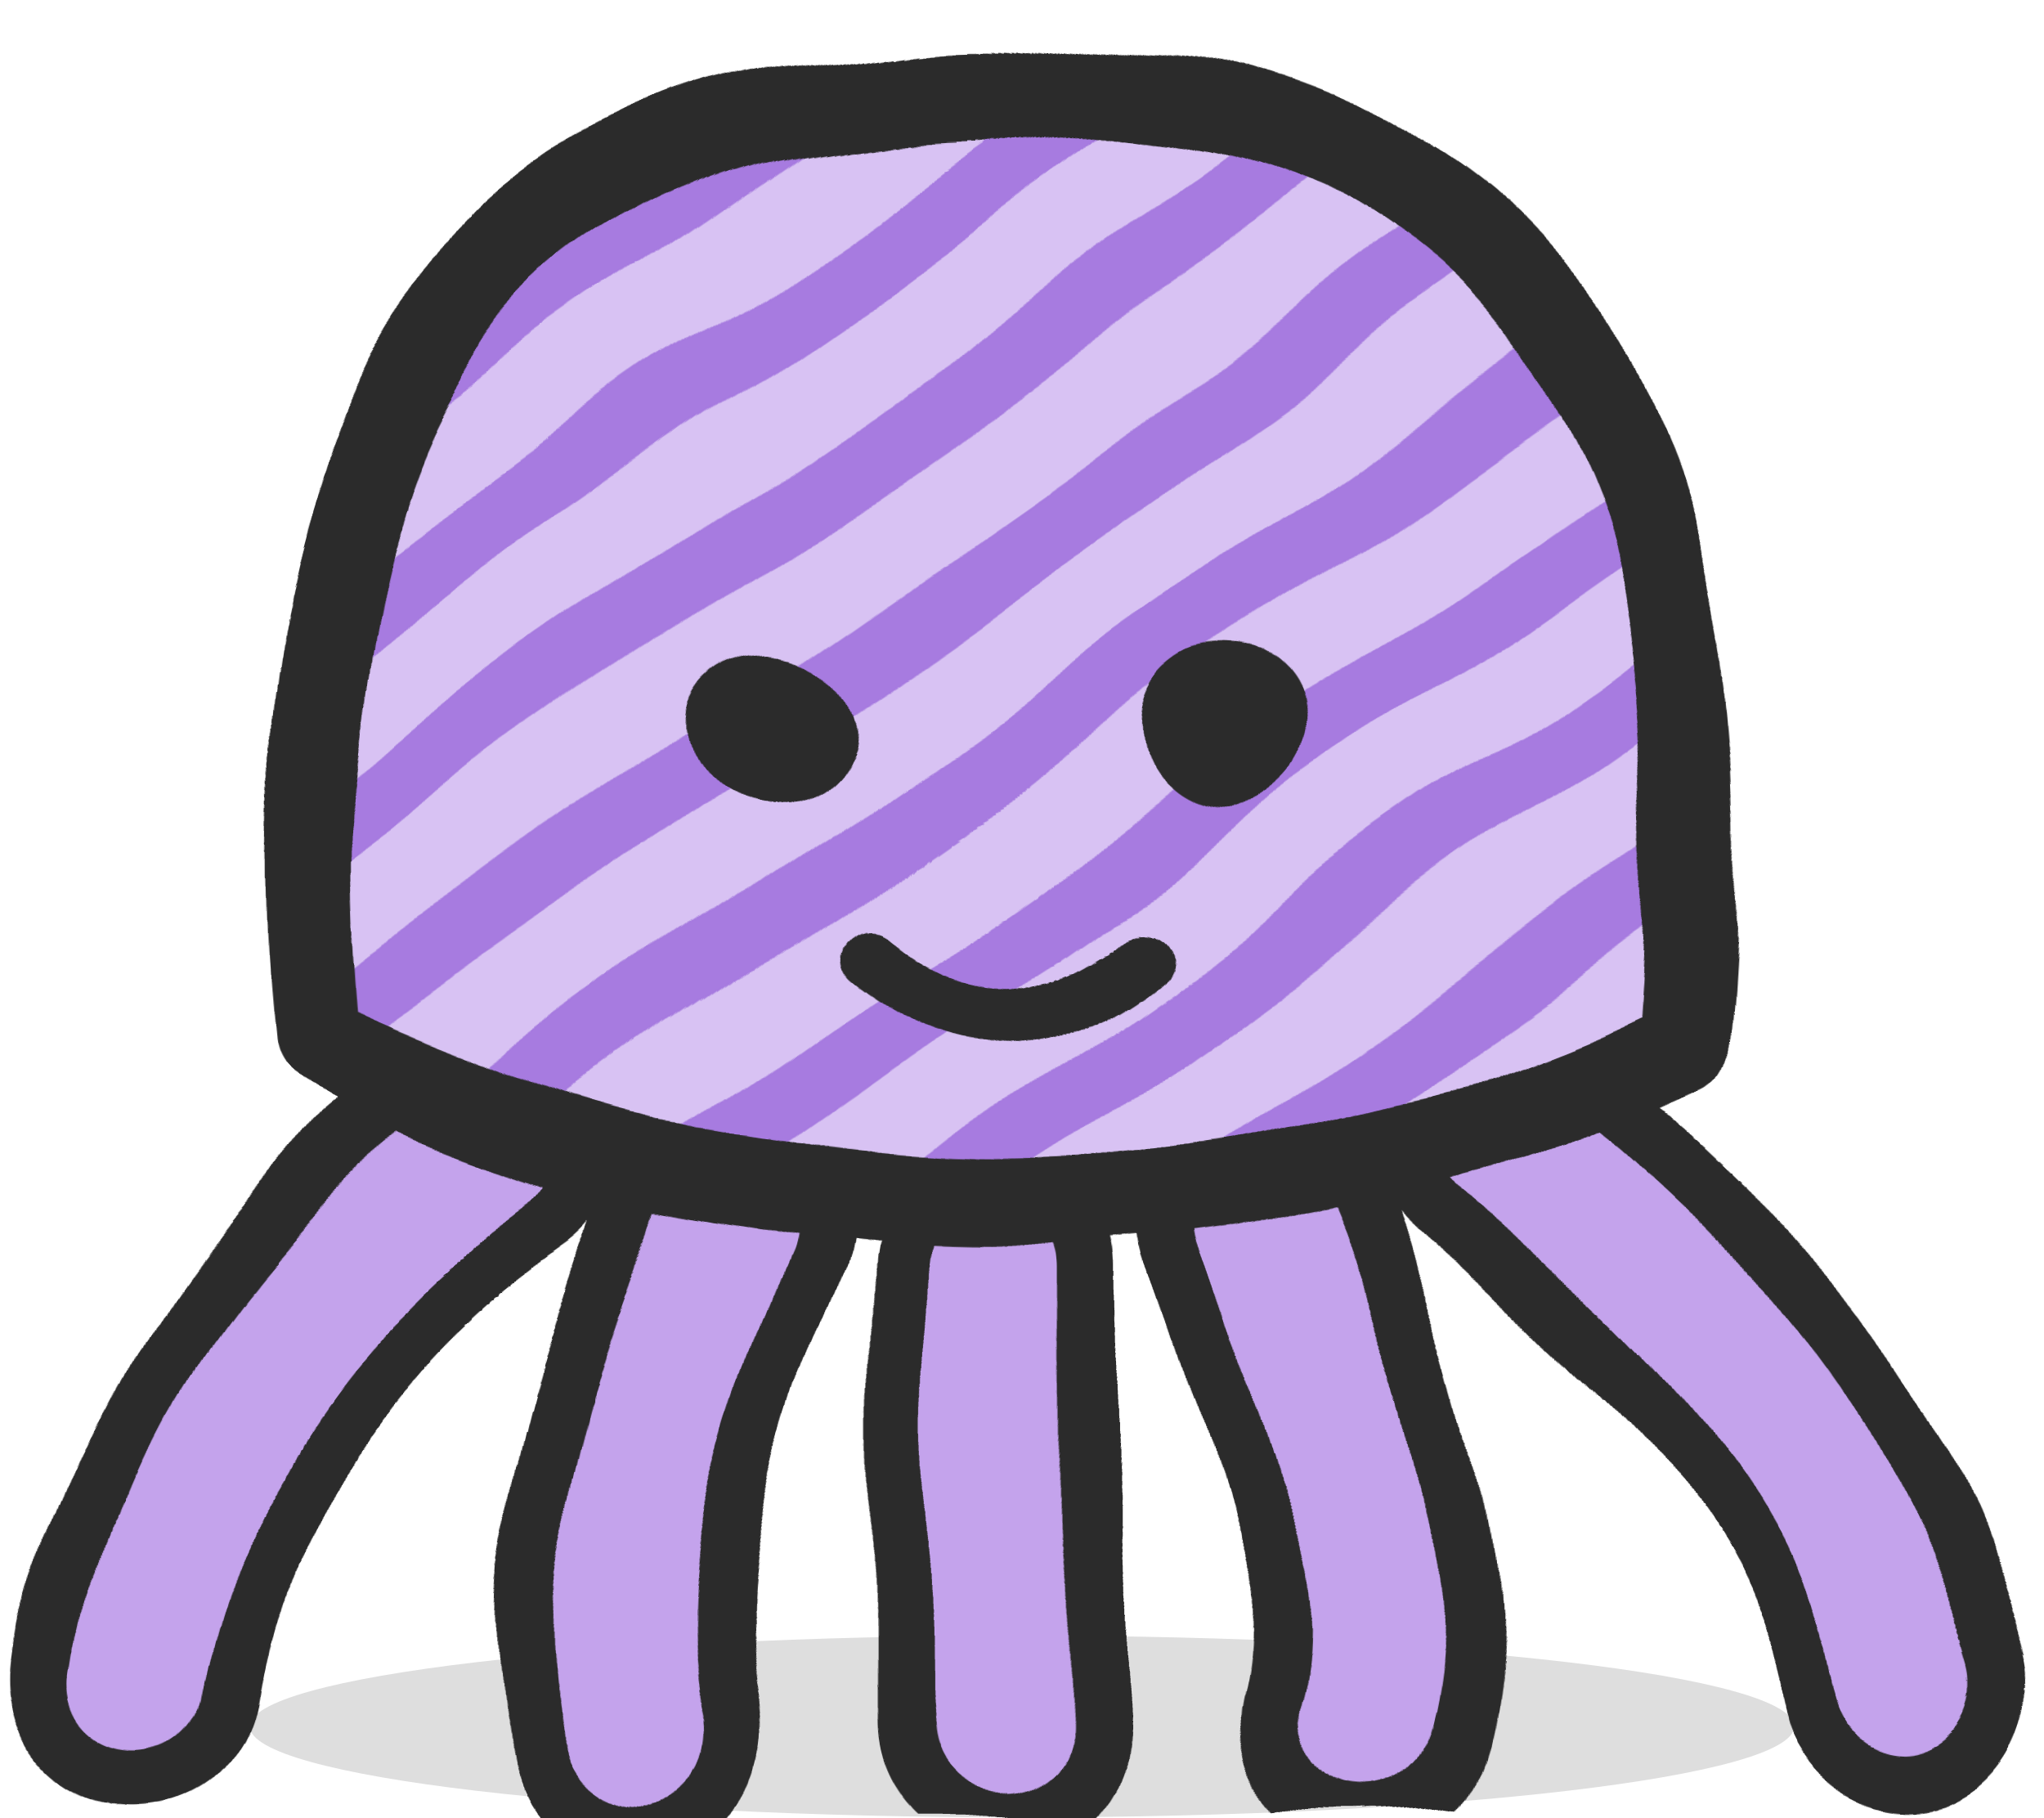
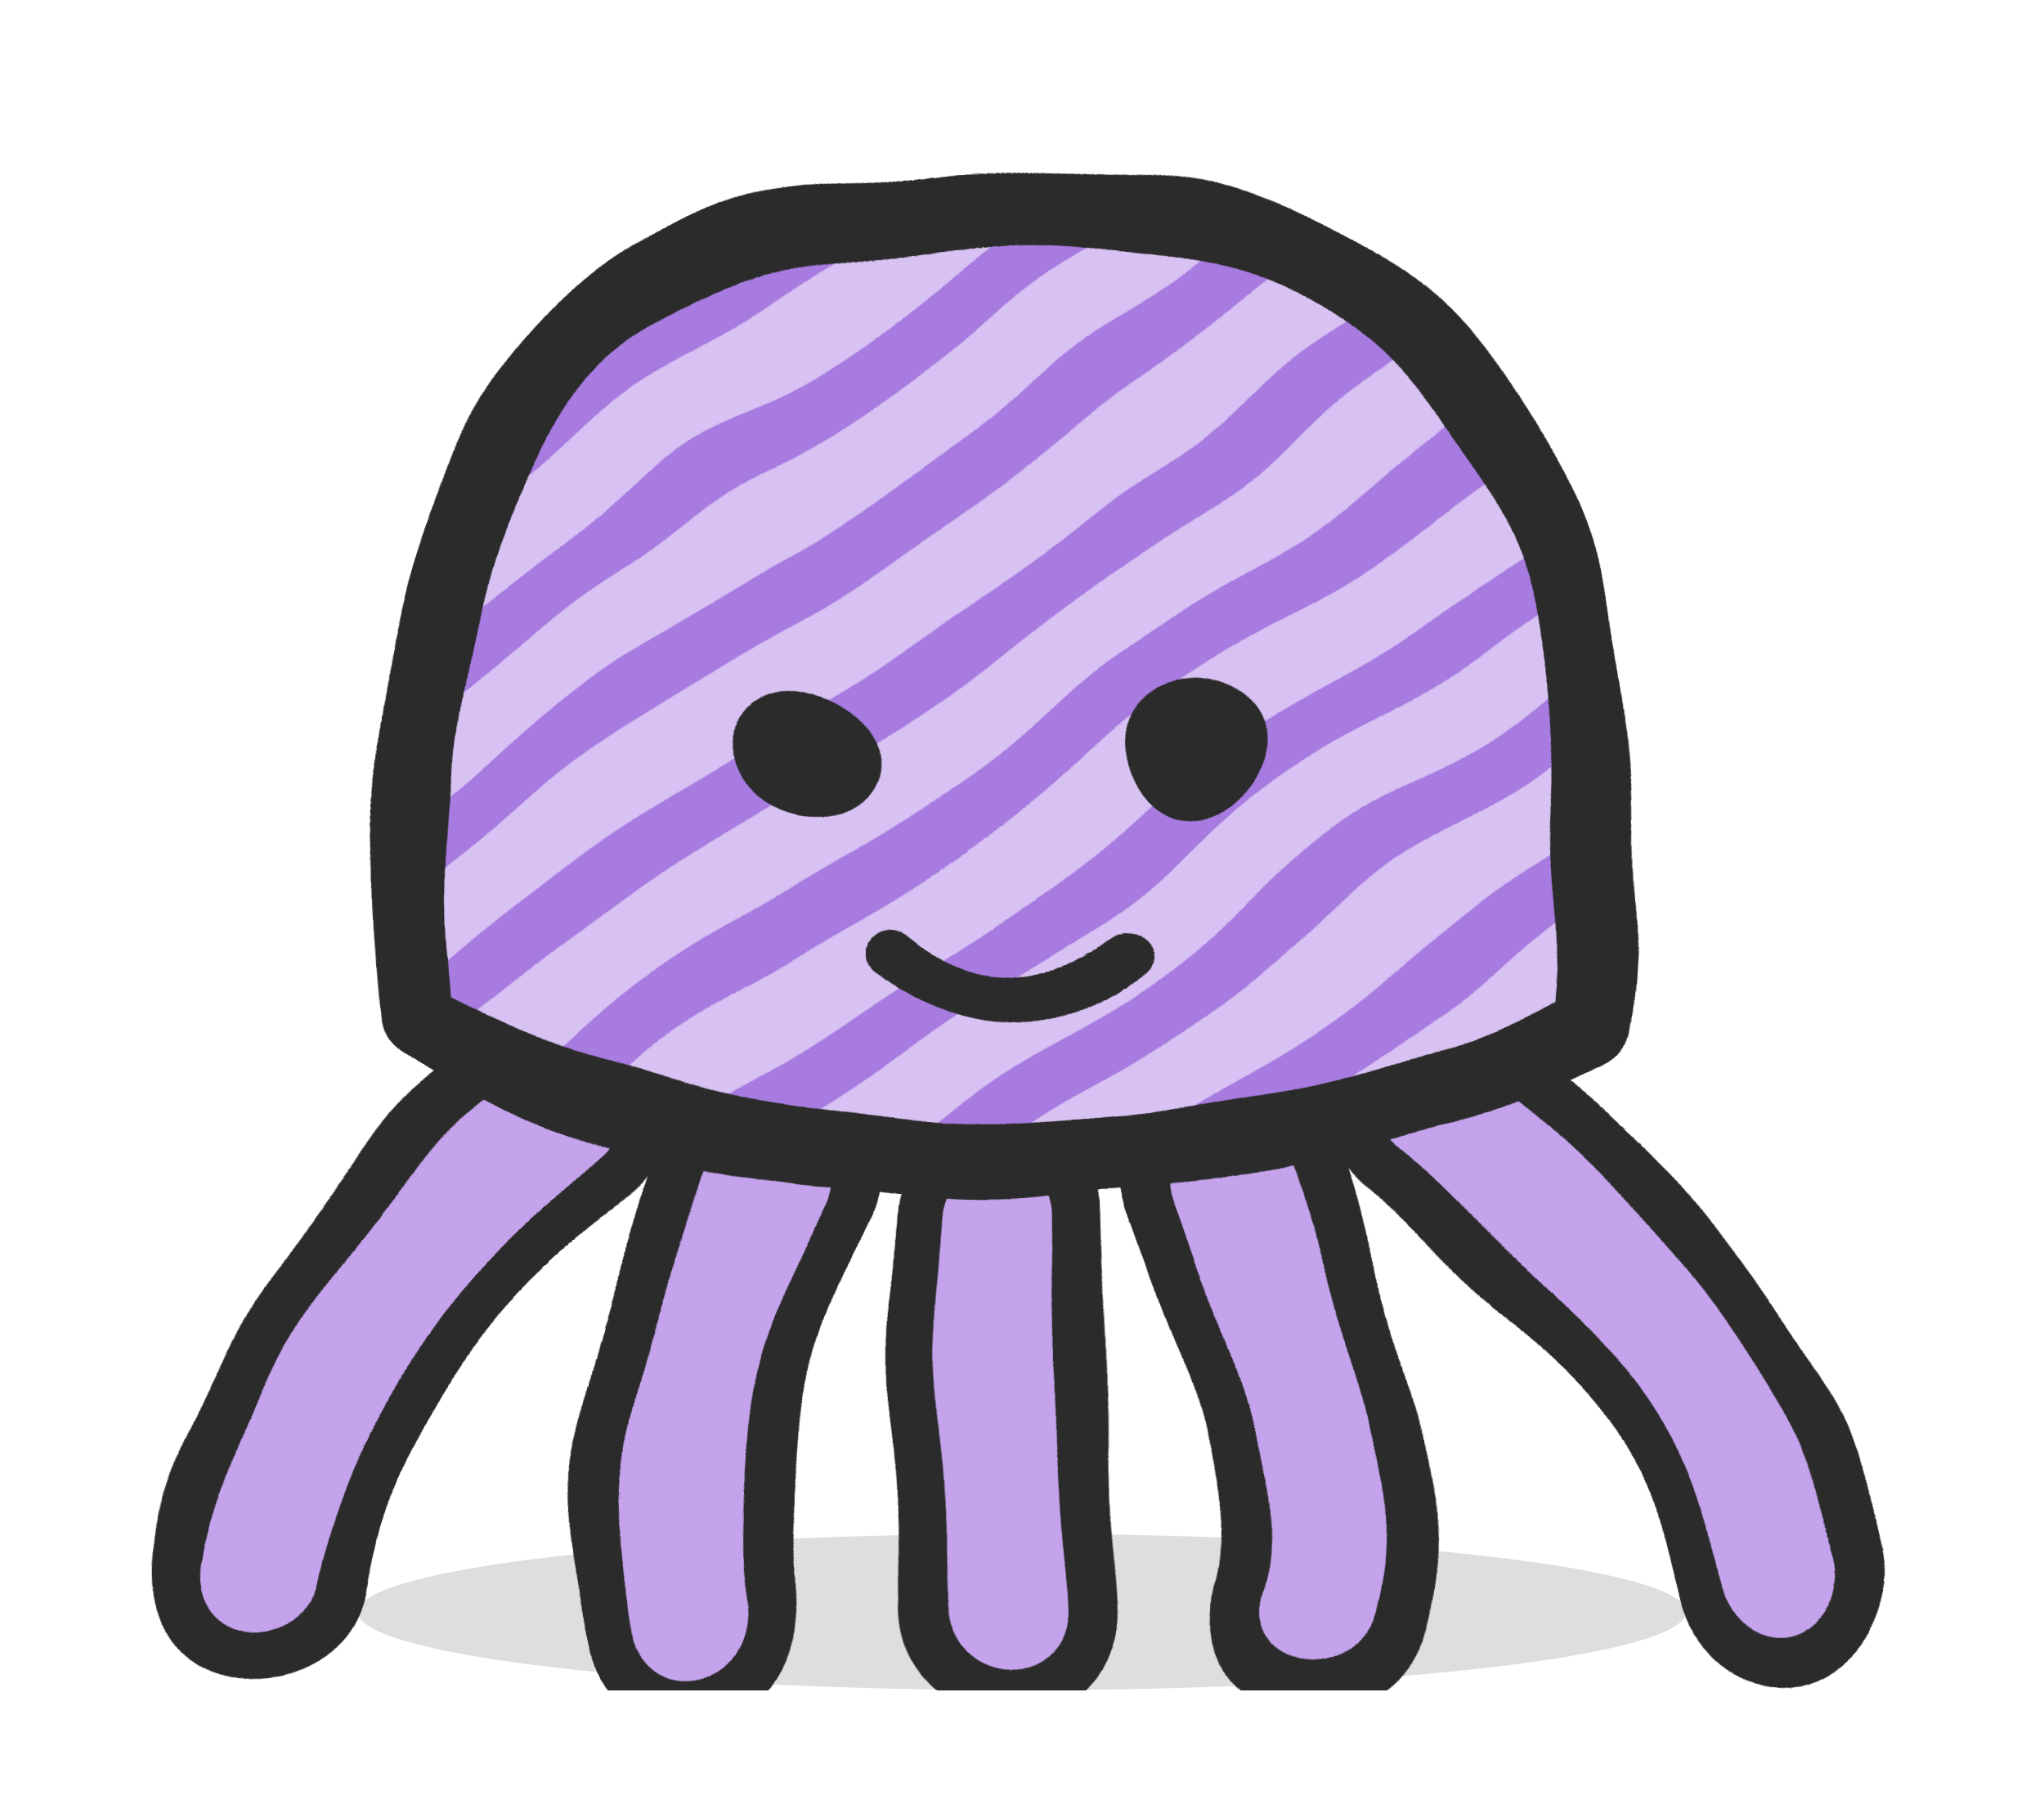
<svg xmlns="http://www.w3.org/2000/svg" width="90" height="80" viewBox="0 0 90 80">
  <defs>
    <filter id="titrek" filterUnits="userSpaceOnUse" x="0" y="0" width="100%" height="100%">
      <feTurbulence type="fractalNoise" baseFrequency="0.06" numOctaves="2" seed="613" result="g" />
      <feDisplacementMap in="SourceGraphic" in2="g" scale="2.5" xChannelSelector="R" yChannelSelector="G" />
    </filter>
    <pattern id="mor" width="7" height="7" patternUnits="userSpaceOnUse" patternTransform="rotate(-35)">
      <rect width="7" height="7" fill="#d8c2f3" />
      <line x1="0" y1="3.5" x2="7" y2="3.5" stroke="#a77be0" stroke-width="3" stroke-linecap="round" />
    </pattern>
  </defs>
-   <ellipse cx="45" cy="76" rx="34" ry="4" fill="#000" fill-opacity="0.13" />
-   <g filter="url(#titrek)" stroke="#2b2b2b" stroke-width="4" stroke-linecap="round" stroke-linejoin="round">
-     <path d="M22 50 q-14 10 -16 24 M32 54 q-6 14 -4 22 M44 56 v20 M56 54 q6 14 4 22 M66 50 q14 10 18 24" fill="none" stroke="#2b2b2b" stroke-width="11" />
-     <path d="M22 50 q-14 10 -16 24 M32 54 q-6 14 -4 22 M44 56 v20 M56 54 q6 14 4 22 M66 50 q14 10 18 24" fill="none" stroke="#c4a3ec" stroke-width="6" />
-     <path d="M14 46 q-4 -42 30 -42 q34 0 30 42 q-30 14 -60 0z" fill="url(#mor)" />
-     <circle cx="34" cy="32" r="3.5" fill="#2b2b2b" stroke="none" />
-     <circle cx="54" cy="32" r="3.5" fill="#2b2b2b" stroke="none" />
-     <path d="M38 42 q6 5 12 0" fill="none" stroke-width="2.5" />
+   <g transform="translate(6.3 5.6) scale(0.86)">
+     <ellipse cx="45" cy="76" rx="34" ry="4" fill="#000" fill-opacity="0.13" />
+     <g filter="url(#titrek)" stroke="#2b2b2b" stroke-width="4" stroke-linecap="round" stroke-linejoin="round">
+       <path d="M22 50 q-14 10 -16 24 M32 54 q-6 14 -4 22 M44 56 v20 M56 54 q6 14 4 22 M66 50 q14 10 18 24" fill="none" stroke="#2b2b2b" stroke-width="11" />
+       <path d="M22 50 q-14 10 -16 24 M32 54 q-6 14 -4 22 M44 56 v20 M56 54 q6 14 4 22 M66 50 q14 10 18 24" fill="none" stroke="#c4a3ec" stroke-width="6" />
+       <path d="M14 46 q-4 -42 30 -42 q34 0 30 42 q-30 14 -60 0z" fill="url(#mor)" />
+       <circle cx="34" cy="32" r="3.5" fill="#2b2b2b" stroke="none" />
+       <circle cx="54" cy="32" r="3.5" fill="#2b2b2b" stroke="none" />
+       <path d="M38 42 q6 5 12 0" fill="none" stroke-width="2.5" />
+     </g>
  </g>
</svg>
